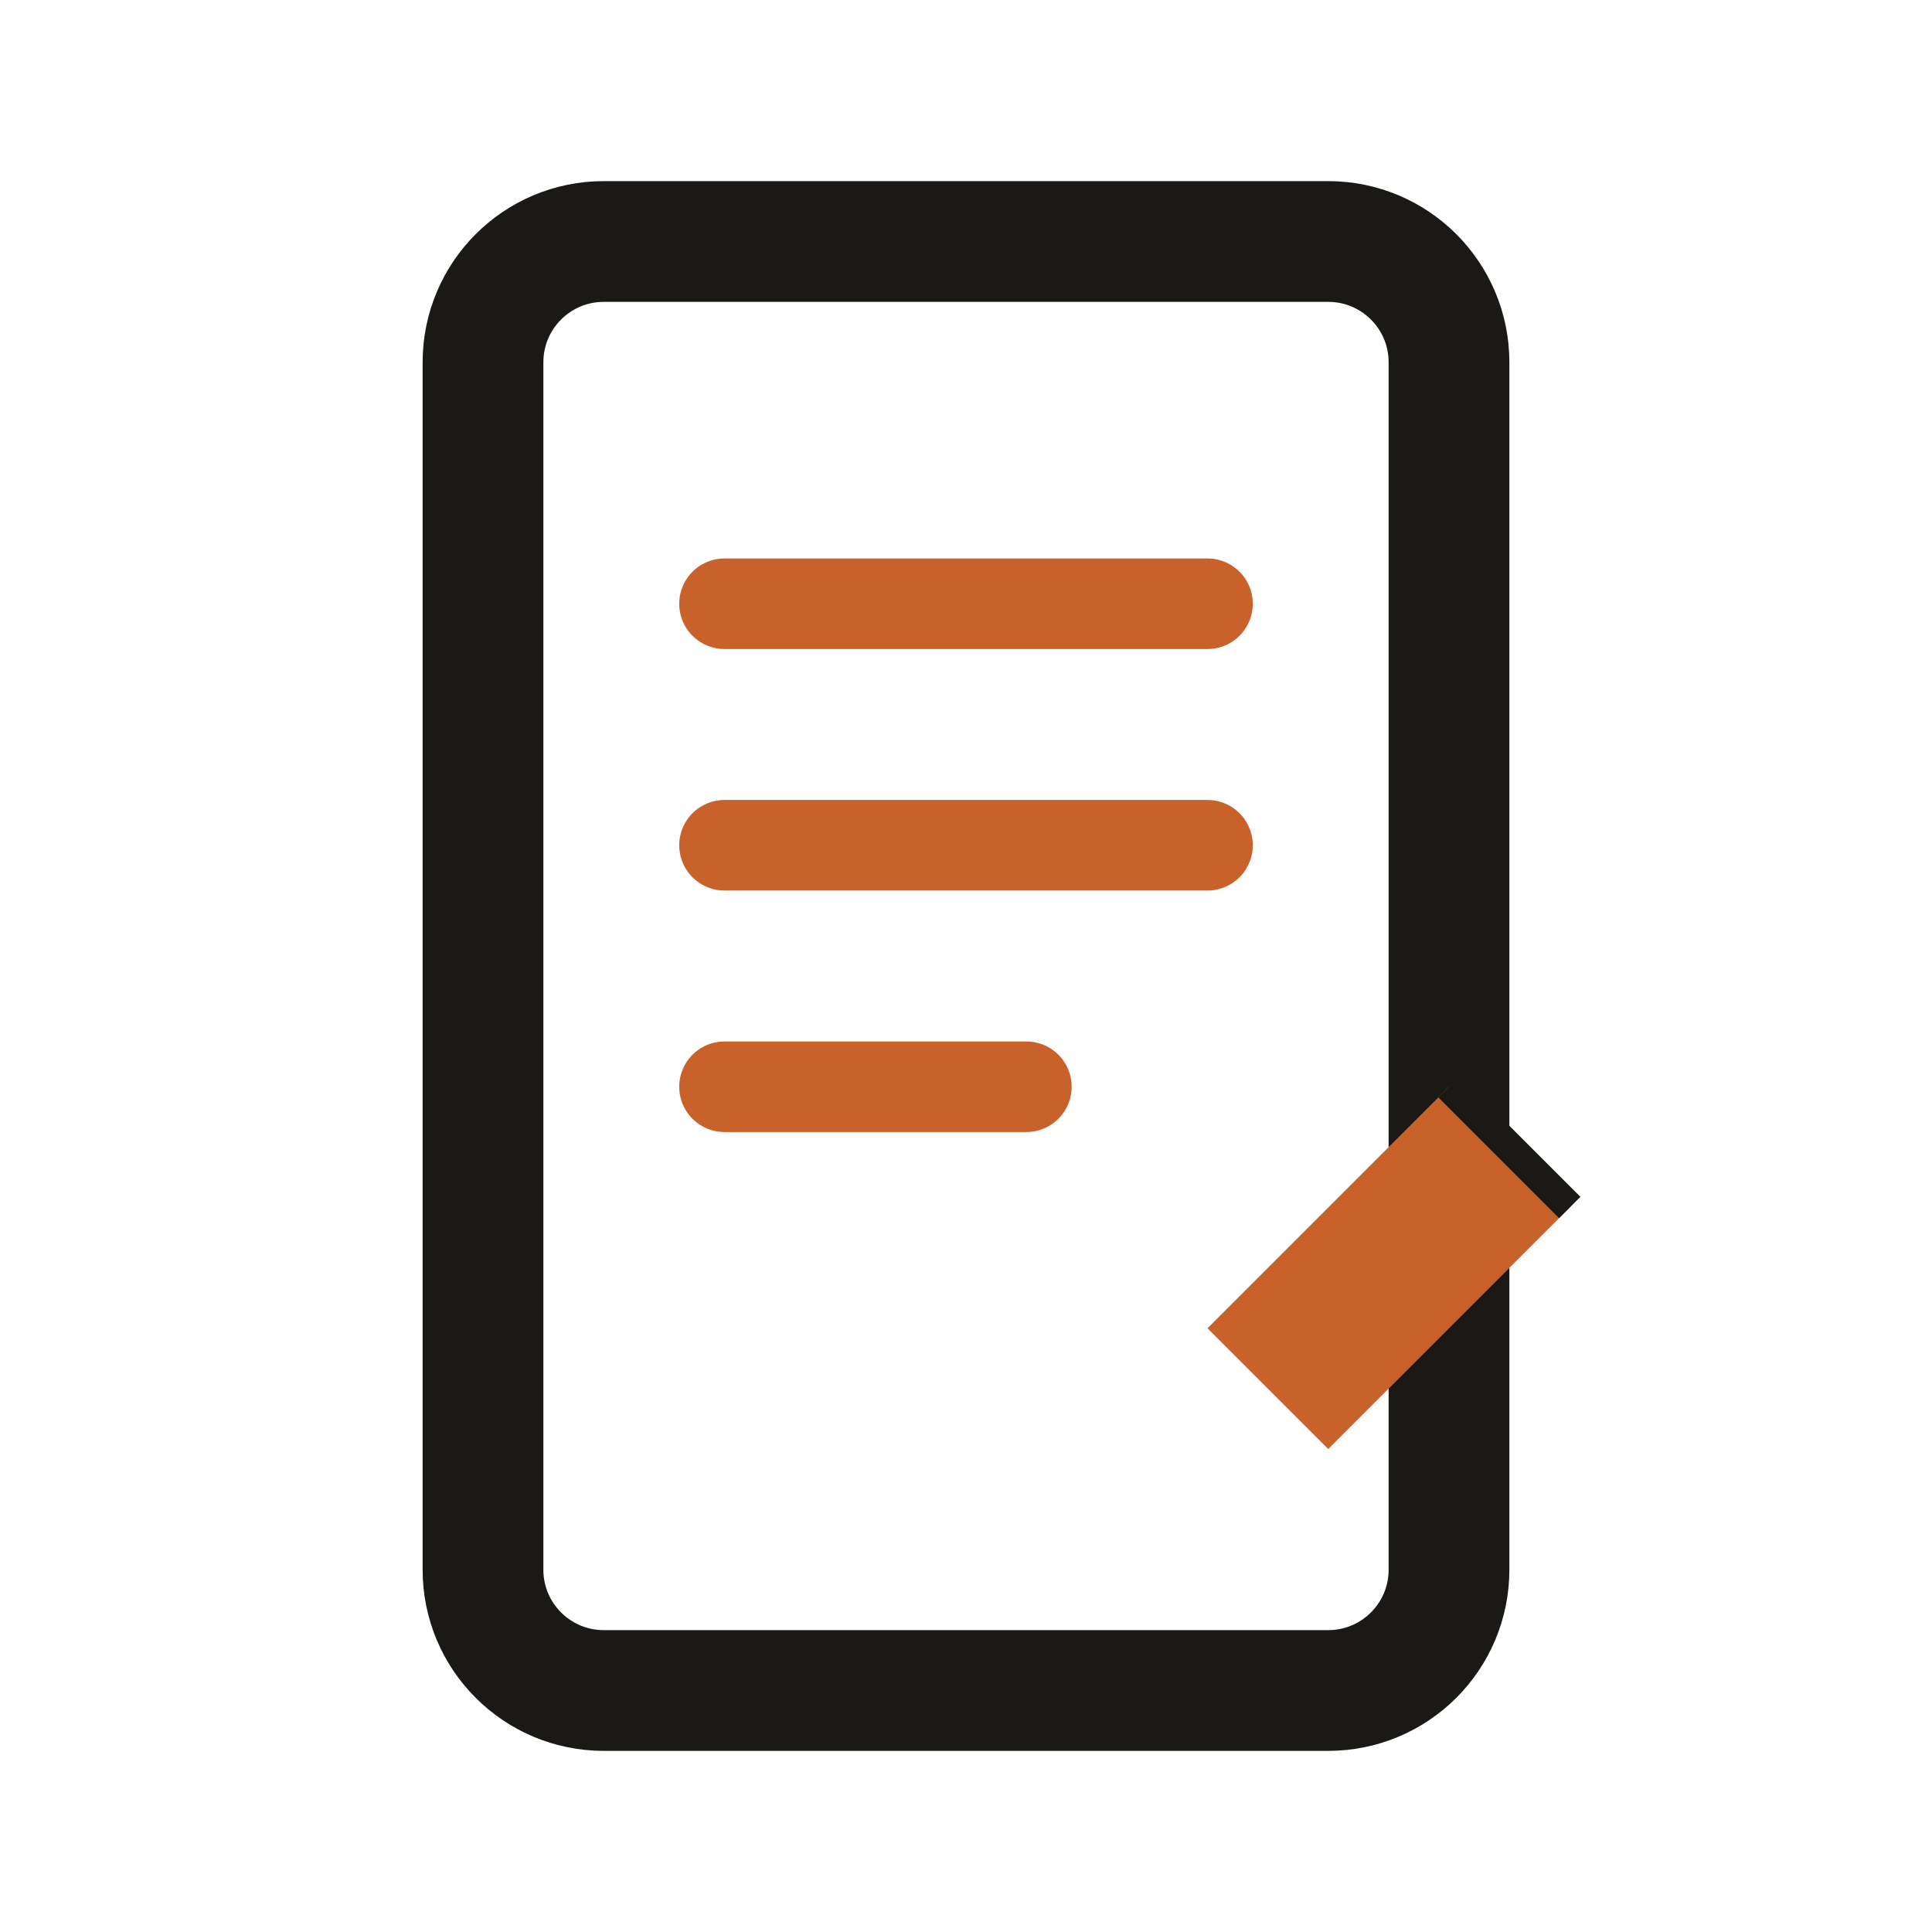
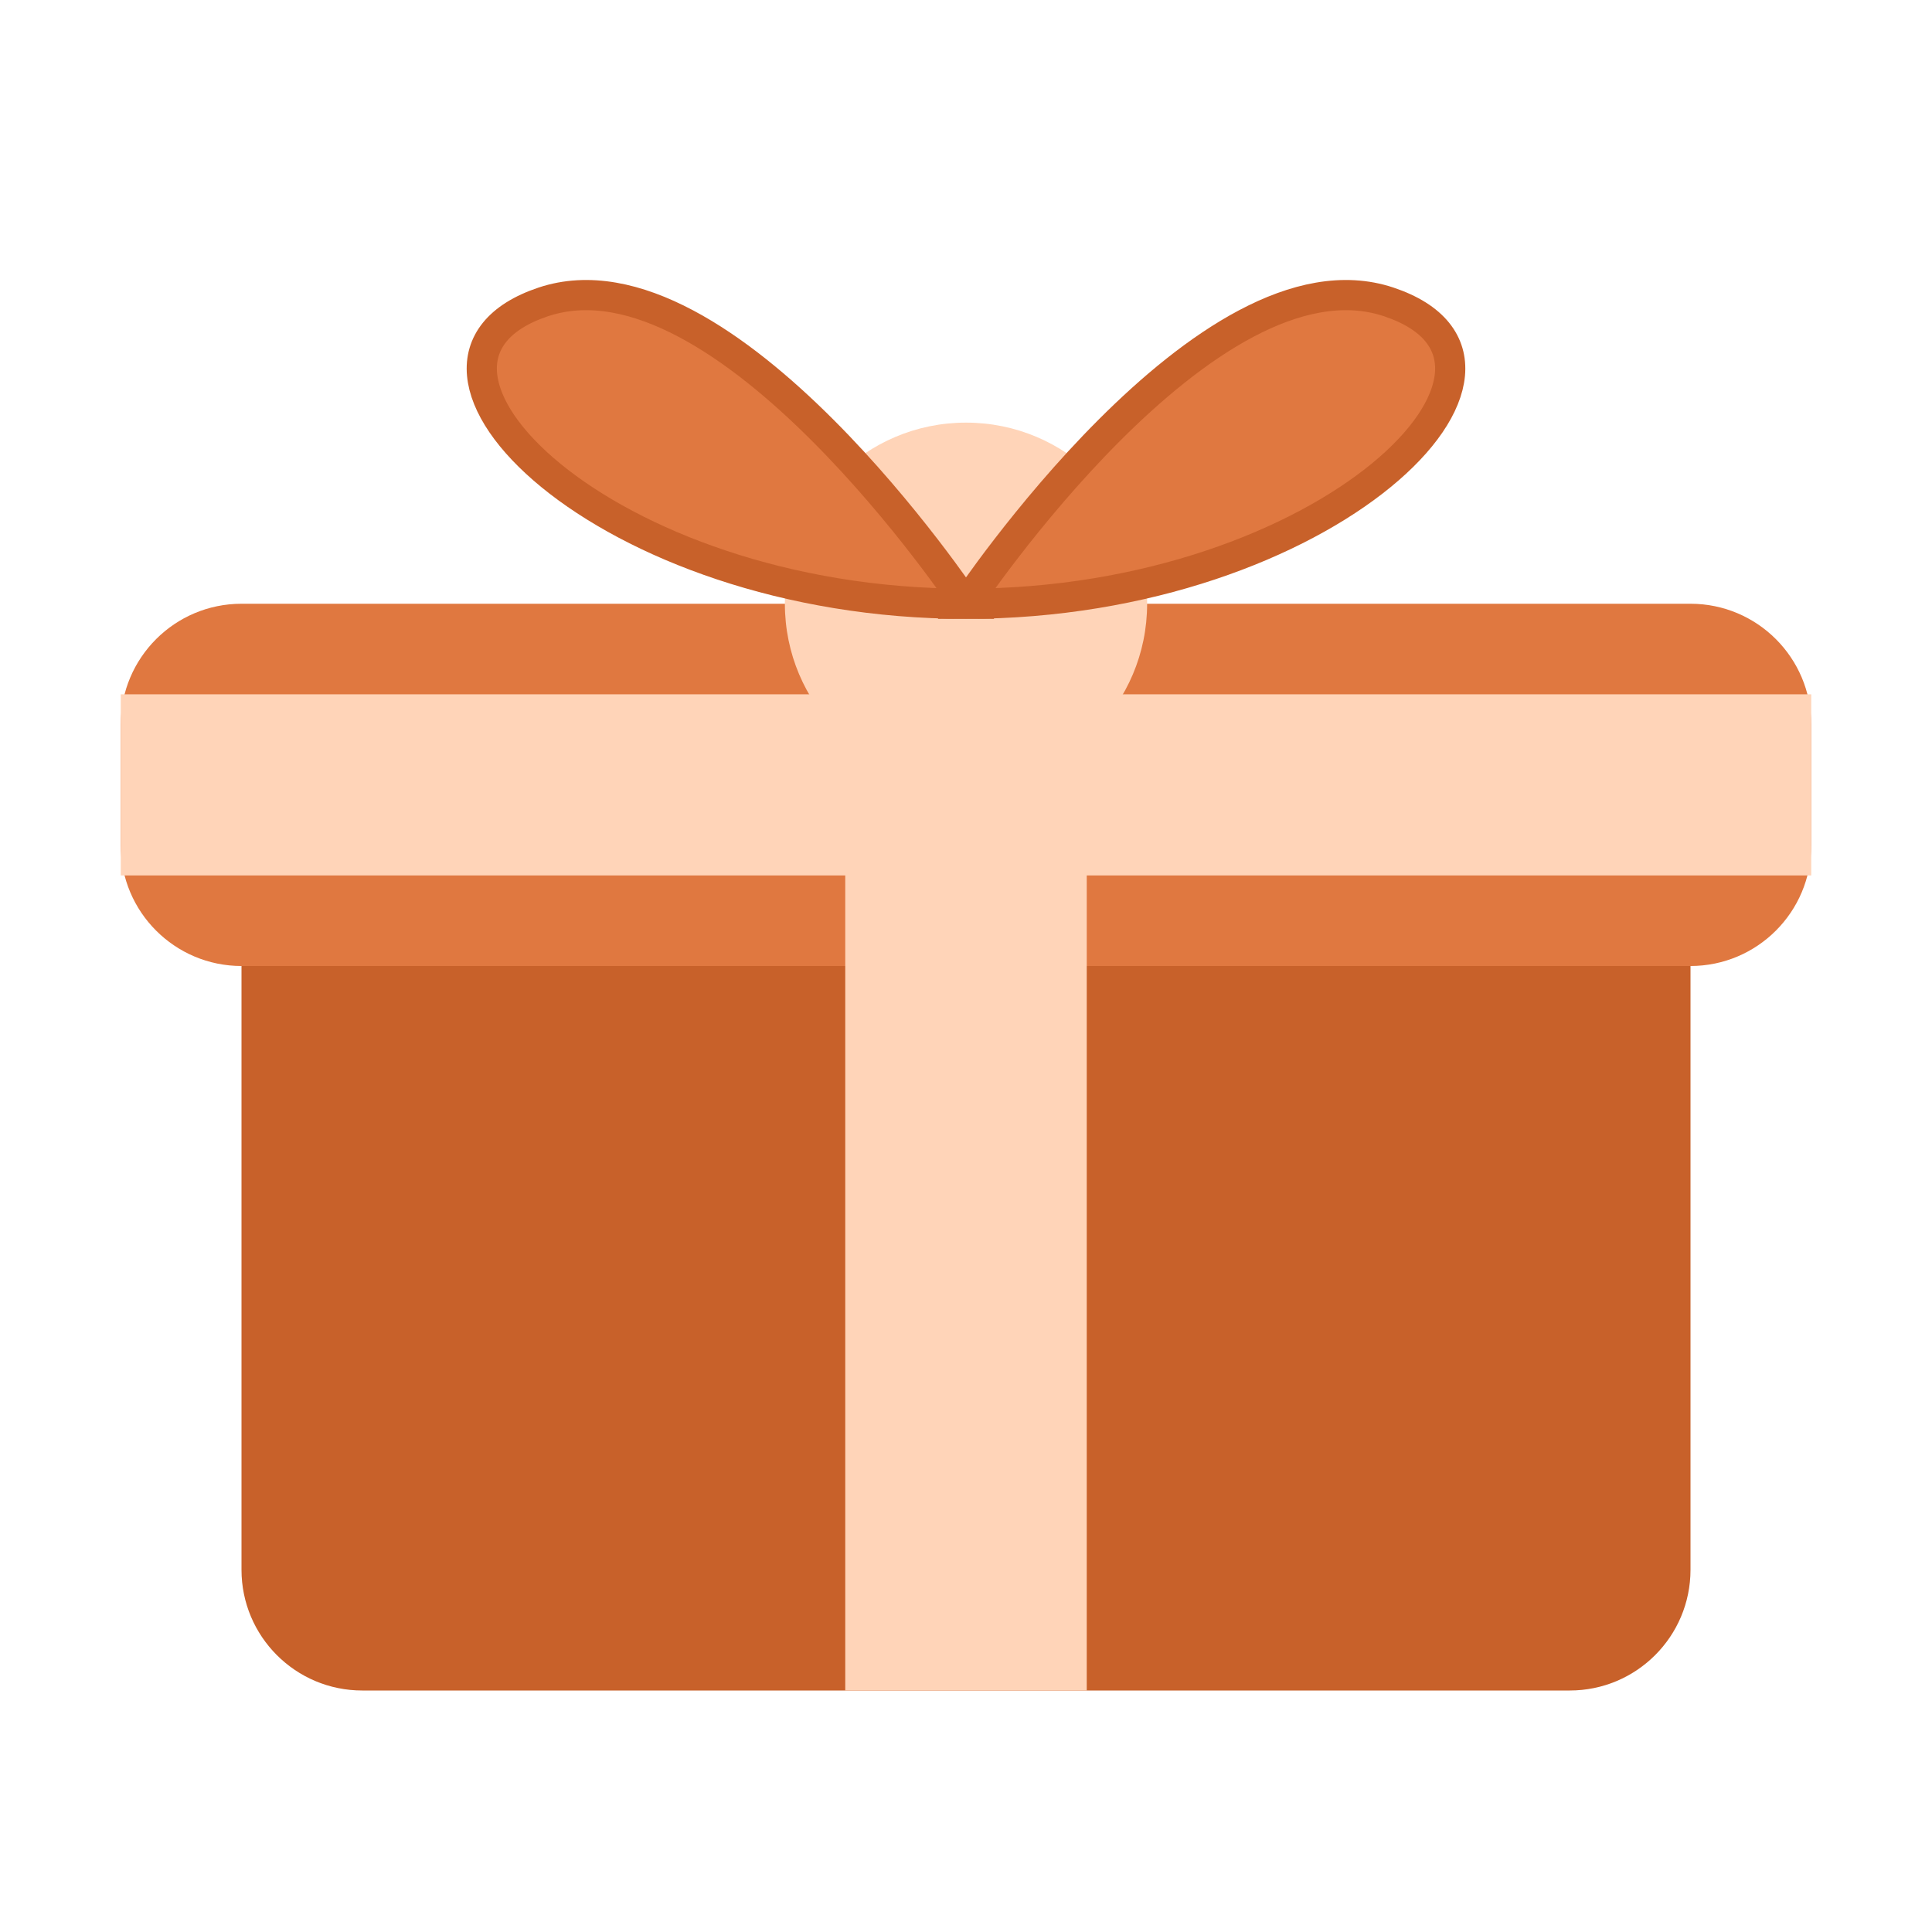
<svg xmlns="http://www.w3.org/2000/svg" viewBox="0 0 32 32" fill="none">
-   <rect x="8" y="4" width="16" height="24" rx="2" stroke="#1A1916" stroke-width="2" fill="none" />
-   <line x1="12" y1="10" x2="20" y2="10" stroke="#C8612A" stroke-width="1.5" stroke-linecap="round" />
-   <line x1="12" y1="14" x2="20" y2="14" stroke="#C8612A" stroke-width="1.5" stroke-linecap="round" />
-   <line x1="12" y1="18" x2="17" y2="18" stroke="#C8612A" stroke-width="1.5" stroke-linecap="round" />
-   <path d="M20 22 L24 18 L26 20 L22 24 Z" fill="#C8612A" />
-   <line x1="26" y1="20" x2="24" y2="18" stroke="#1A1916" stroke-width="0.5" />
+   <rect x="4" y="14" width="24" height="14" rx="2" fill="#C8612A" />
+   <rect x="2" y="10" width="28" height="6" rx="2" fill="#E07840" />
+   <rect x="14" y="10" width="4" height="18" fill="#FFD4B8" />
+   <rect x="2" y="11.5" width="28" height="3" fill="#FFD4B8" />
+   <circle cx="16" cy="10" r="3" fill="#FFD4B8" />
+   <path d="M16 10C16 10 12 4 9 5C6 6 10 10 16 10Z" fill="#E07840" stroke="#C8612A" stroke-width="0.5" />
+   <path d="M16 10C16 10 20 4 23 5C26 6 22 10 16 10Z" fill="#E07840" stroke="#C8612A" stroke-width="0.5" />
</svg>
